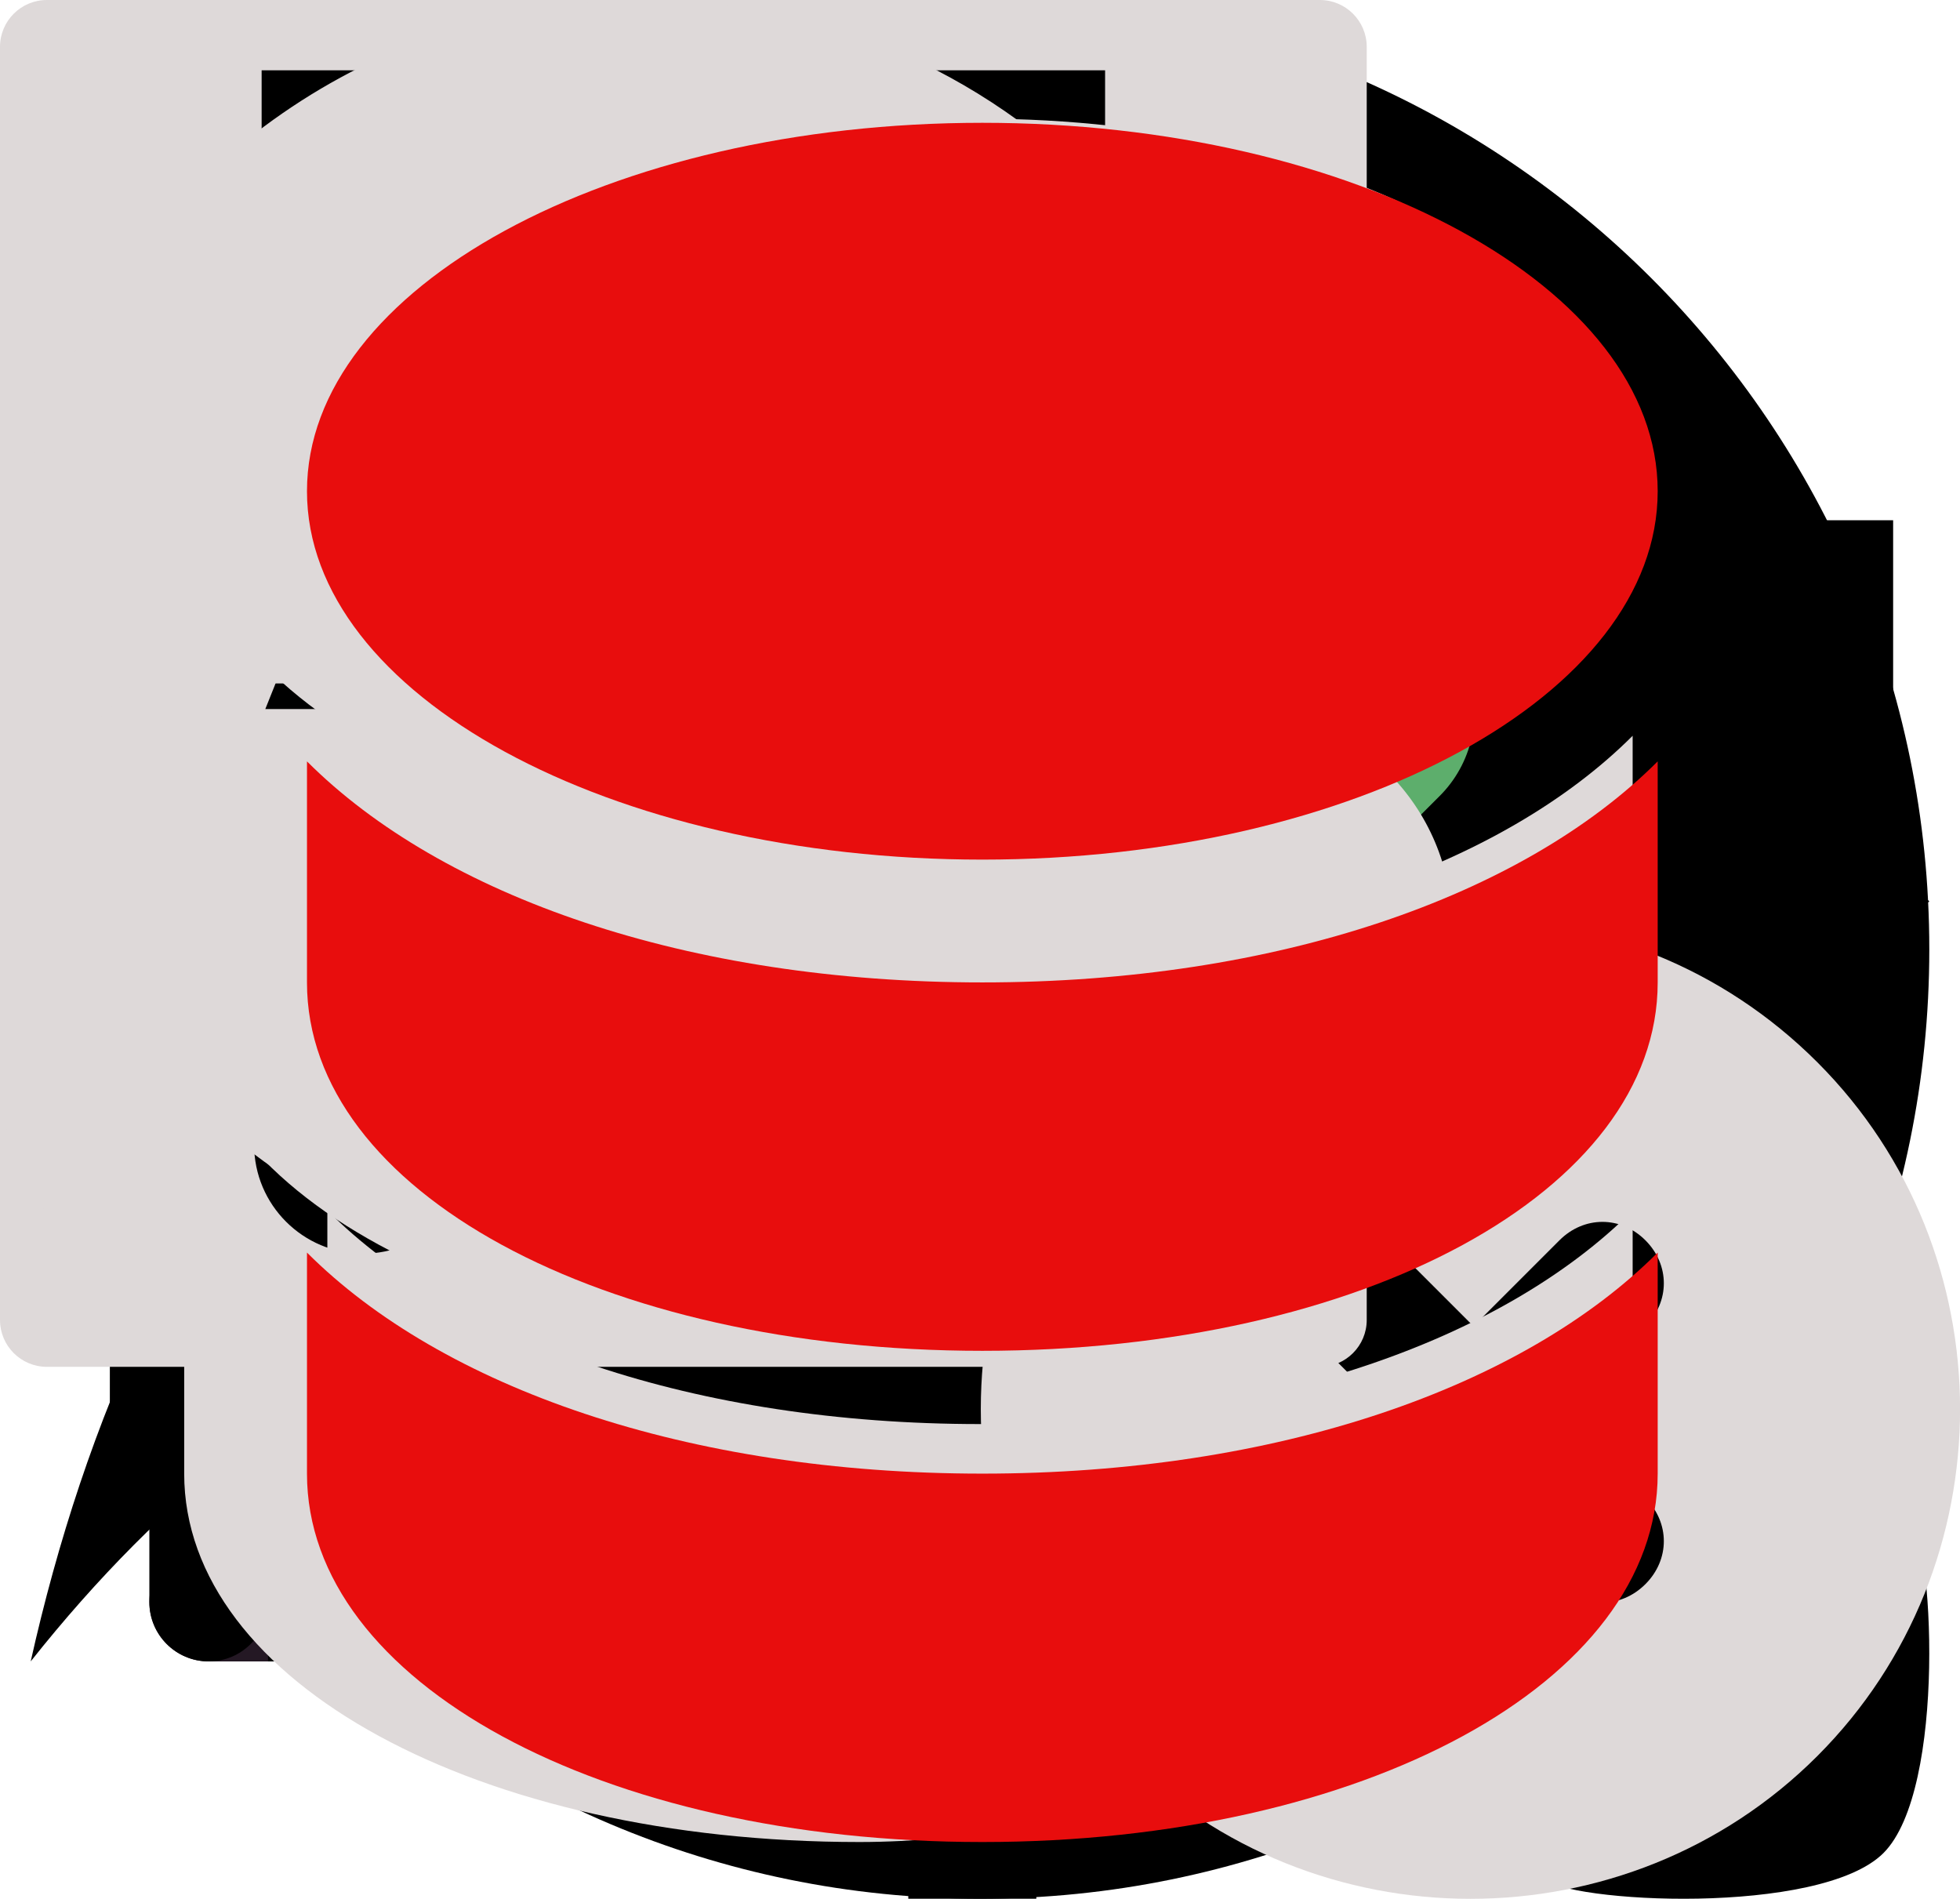
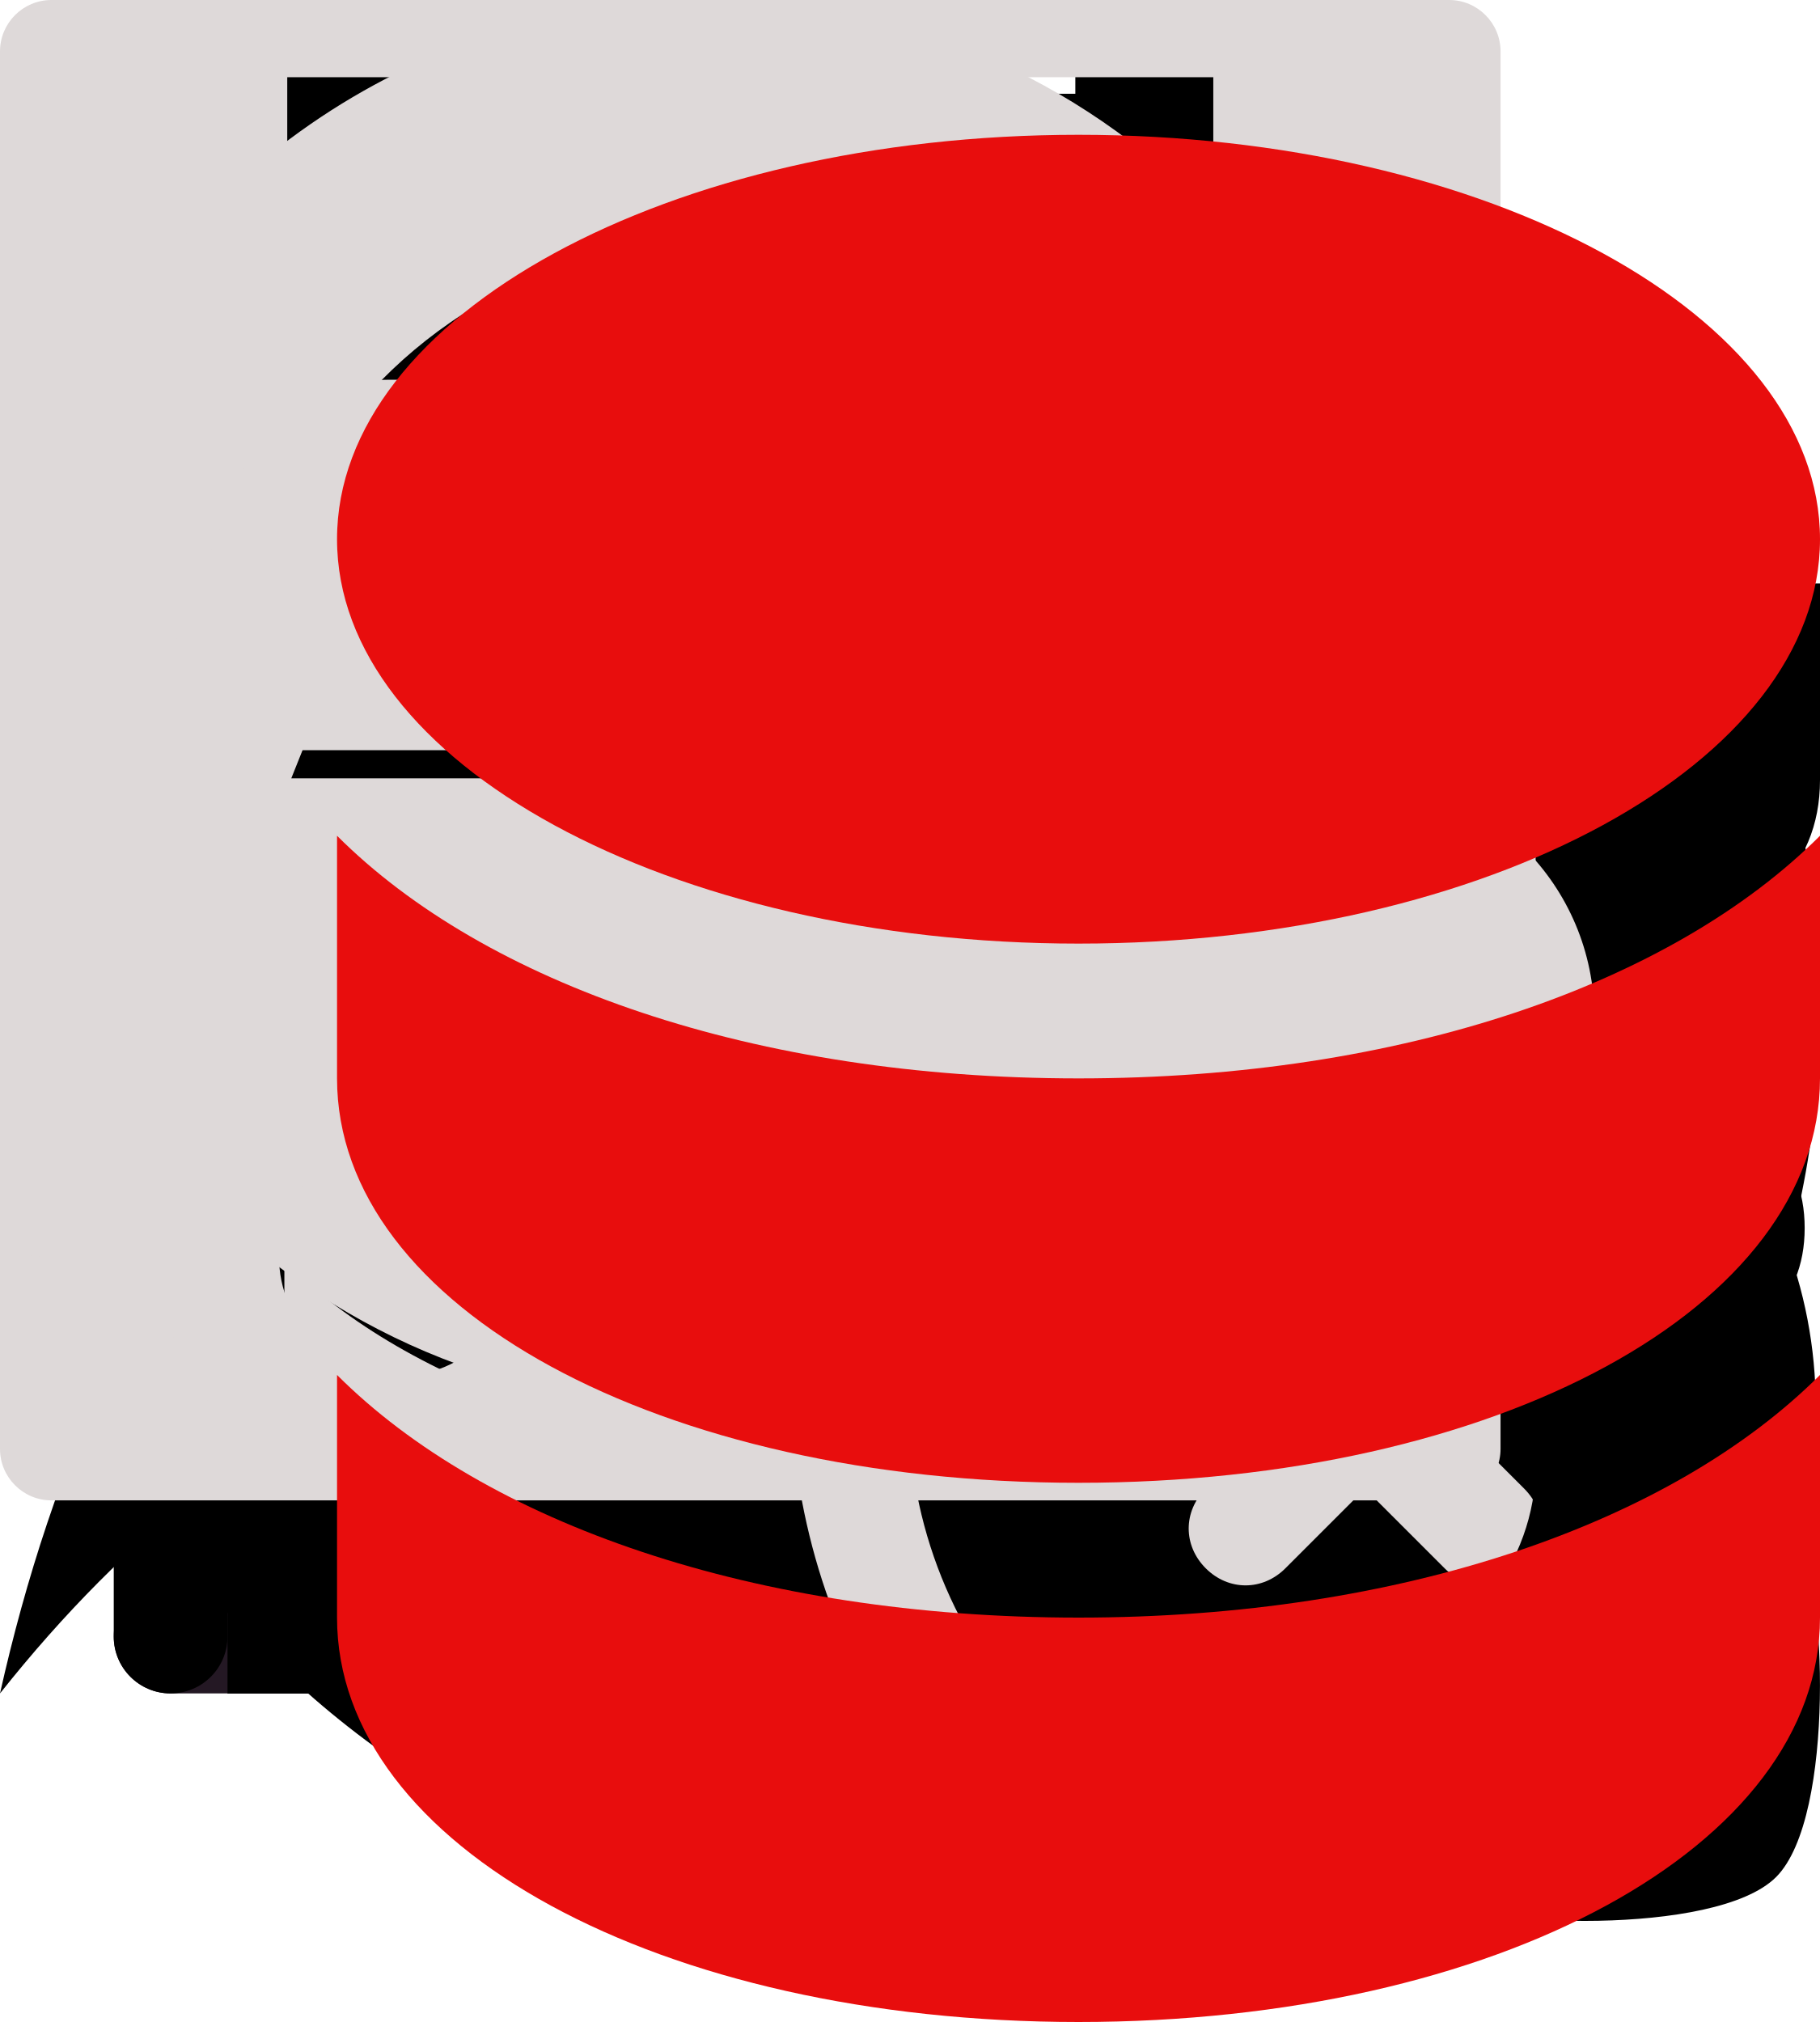
<svg xmlns="http://www.w3.org/2000/svg" version="1.1">
  <svg id="add" viewBox="0 0 16 16">
    <path d="M12.667 8.666H8.667V12.666H7.333V8.666H3.333V7.333H7.333V3.333H8.667V7.333H12.667V8.666Z" />
  </svg>
  <svg id="attach" viewBox="0 0 24 24" fill="none">
    <g clip-path="url(#clip0_827_452)">
      <path d="M19.436 10.586L11.36 18.718C9.809 20.28 7.295 20.28 5.743 18.718C4.191 17.155 4.191 14.624 5.743 13.061L14.52 4.222C15.489 3.246 17.062 3.246 18.031 4.222C19 5.198 19 6.782 18.031 7.758L10.658 15.182C10.272 15.571 9.644 15.575 9.254 15.182C8.864 14.79 8.868 14.157 9.254 13.768L15.925 7.051L14.871 5.99L8.2 12.707C7.231 13.683 7.231 15.267 8.2 16.243C9.17 17.219 10.742 17.219 11.711 16.243L19.085 8.818C20.637 7.256 20.637 4.724 19.085 3.161C17.533 1.599 15.019 1.599 13.467 3.161L4.689 12C2.555 14.15 2.558 17.632 4.689 19.778C6.821 21.924 10.279 21.928 12.414 19.778L20.489 11.647L19.436 10.586Z" fill="#A09BA1" />
    </g>
    <defs>
      <clipPath id="clip0_827_452">
        <rect />
      </clipPath>
    </defs>
  </svg>
  <svg id="alertInfo" viewBox="0 0 16 16">
    <path fill-rule="evenodd" clip-rule="evenodd" d="M8 1C4.136 1 1 4.136 1 8C1 11.864 4.136 15 8 15C11.864 15 14.999 11.864 14.999 8C14.999 4.136 11.864 1 8 1ZM9 4V6H7V4L9 4ZM9 12L9 7H7L7 12H9Z" fill-opacity="0.9" />
  </svg>
  <svg id="alert" viewBox="0 0 16 16">
    <path fill-rule="evenodd" clip-rule="evenodd" d="M8 1C4.136 1 1 4.136 1 8C1 11.864 4.136 15 8 15C11.864 15 14.999 11.864 14.999 8C14.999 4.136 11.864 1 8 1ZM7 12V10H9V12H7ZM7 4V9H9V4H7Z" fill-opacity="0.9" />
  </svg>
  <svg id="archive" width="16" height="16" viewBox="0 0 16 16">
    <path d="M13.697 3.483L12.773 2.363C12.587 2.143 12.31 2 12 2H4C3.69 2 3.413 2.143 3.23 2.363L2.307 3.483C2.113 3.717 2 4.01 2 4.333V12.667C2 13.403 2.597 14 3.333 14H12.667C13.403 14 14 13.403 14 12.667V4.333C14 4.01 13.887 3.717 13.697 3.483ZM8 11.667L4.333 8H6.667V6.667H9.333V8H11.667L8 11.667ZM3.417 3.333L3.96 2.667H11.96L12.583 3.333H3.417V3.333Z" />
  </svg>
  <svg id="arrowLeft" width="16" height="16" viewBox="0 0 16 16">
    <path fill-rule="evenodd" clip-rule="evenodd" d="M2.161 8.5L16 8.5V7.5L2.195 7.5L5.353 4.354L4.648 3.646L0.614 7.662L0.259 8.016L0.614 8.371L4.648 12.387L5.353 11.678L2.161 8.5Z" />
  </svg>
  <svg id="arrowBack" viewBox="0 0 16 16">
    <path d="M10.472 5.139L7.415 8.195L10.472 11.252L9.528 12.195L5.528 8.195L9.528 4.195L10.472 5.139Z" />
  </svg>
  <svg id="arrowRight" width="16" height="16" viewBox="0 0 16 16">
    <g clip-path="url(#clip0_150_38331)">
      <path d="M6 11.057L9.057 8L6 4.943L6.943 4L10.943 8L6.943 12L6 11.057Z" />
    </g>
    <defs>
      <clipPath id="clip0_150_38331">
        <rect width="16" height="16" />
      </clipPath>
    </defs>
  </svg>
  <svg id="arrowUp" width="16" height="16" viewBox="0 0 16 16">
    <g clip-path="url(#clip0_150_38325)">
      <path d="M4.943 11L8 7.943L11.057 11L12 10.057L8 6.057L4 10.057L4.943 11Z" />
    </g>
    <defs>
      <clipPath id="clip0_150_38325">
        <rect width="16" height="16" />
      </clipPath>
    </defs>
  </svg>
  <svg id="delete" width="17" height="16" viewBox="0 0 17 16">
    <path d="M4.112 5H12.112V12C12.112 13.105 11.216 14 10.112 14H6.112C5.007 14 4.112 13.105 4.112 12V5Z" />
    <path d="M3.112 3.5C3.112 3.224 3.336 3 3.612 3H4.778H5.612H8.112H10.612H11.445H12.612C12.888 3 13.112 3.224 13.112 3.5V3.5C13.112 3.776 12.888 4 12.612 4H3.612C3.336 4 3.112 3.776 3.112 3.5V3.5Z" />
    <rect x="6.112" y="2" width="4" height="2" rx="1" />
  </svg>
  <svg id="check" width="16" height="16" viewBox="0 0 16 16">
    <path d="M2.112 7.25L5.862 11L14.112 2" />
  </svg>
  <svg id="close" viewBox="0 0 17 16">
    <path fill-rule="evenodd" clip-rule="evenodd" d="M3.689 2.758L13.465 12.534L12.758 13.241L2.982 3.465L3.689 2.758Z" />
    <path fill-rule="evenodd" clip-rule="evenodd" d="M2.982 12.534L12.758 2.758L13.465 3.465L3.689 13.241L2.982 12.534Z" />
  </svg>
  <svg id="edit" viewBox="0 0 16 16">
    <path d="M2 11.5V14H4.5L11.877 6.624L9.377 4.124L2 11.5ZM13.803 4.697C14.063 4.437 14.063 4.014 13.803 3.754L12.247 2.197C11.987 1.937 11.563 1.937 11.303 2.197L10.083 3.417L12.583 5.917L13.803 4.697Z" />
  </svg>
  <svg id="arrowDown" width="16" height="16" viewBox="0 0 16 16">
    <g clip-path="url(#clip0_150_38322)">
      <path d="M4.943 5.474L8 8.53L11.057 5.474L12 6.417L8 10.417L4 6.417L4.943 5.474Z" />
    </g>
    <defs>
      <clipPath id="clip0_150_38322">
        <rect width="16" height="16" />
      </clipPath>
    </defs>
  </svg>
  <svg id="logout" viewBox="0 0 16 16">
    <path d="M8.666 2.333H7.333V9H8.666V2.333ZM11.043 3.956L10.08 4.92C11.23 5.623 12 6.886 12 8.333C12 10.543 10.21 12.333 8 12.333C5.79 12.333 4 10.543 4 8.333C4 6.886 4.77 5.623 5.92 4.92L4.957 3.956C3.573 4.92 2.667 6.52 2.667 8.333C2.667 11.28 5.053 13.666 8 13.666C10.947 13.666 13.333 11.28 13.333 8.333C13.333 6.52 12.427 4.92 11.043 3.956Z" />
  </svg>
  <svg id="logo" viewBox="0 0 202 210">
    <path d="M174.229 94.918C176.831 96.169 179.834 96.769 183.186 96.769C188.69 96.769 193.244 95.118 196.746 91.816C200.249 88.513 202 84.36 202 79.357V57.541H187.839V79.357C187.839 80.708 187.389 81.859 186.438 82.809C185.488 83.76 184.437 84.26 183.186 84.26C181.935 84.26 180.884 83.76 179.934 82.809C178.983 81.859 178.533 80.708 178.533 79.357V57.541H164.372V68.599L156.366 69.8L127.244 49.535L117.137 35.075C118.088 34.325 118.688 33.774 118.938 33.424C119.239 33.074 119.489 32.824 119.639 32.573L111.183 23.917L110.182 24.868C109.581 25.468 108.581 26.119 107.23 26.769C105.879 27.42 104.478 27.72 102.976 27.72C100.675 27.72 98.773 26.969 97.172 25.468C95.571 23.967 94.82 22.166 94.82 20.114C94.82 18.063 95.621 16.262 97.172 14.761C98.773 13.259 100.675 12.509 102.976 12.509C104.428 12.509 105.879 12.859 107.28 13.56C108.681 14.26 109.631 14.861 110.082 15.261C110.532 15.711 110.882 16.061 111.133 16.312L119.589 7.605L118.938 6.855C118.488 6.304 117.787 5.704 116.837 4.954C115.836 4.203 114.735 3.452 113.434 2.702C112.183 1.951 110.532 1.301 108.581 0.801C106.629 0.25 104.578 0 102.426 0C96.222 0 91.068 2.001 86.865 5.954C82.711 9.907 80.61 14.661 80.61 20.164C80.61 24.668 82.011 28.671 84.813 32.123L74.305 48.134L44.033 70.35L33.275 68.449C33.225 65.747 31.924 63.445 29.422 61.494C26.82 59.542 23.217 58.542 18.564 58.542H0V96.669H19.615C23.317 96.669 26.37 96.069 28.821 94.918L36.027 106.426L31.173 113.781H23.417V135.597C23.417 136.948 22.967 138.099 22.016 139.049C21.066 140 20.015 140.5 18.764 140.5C17.513 140.5 16.462 140 15.511 139.049C14.561 138.099 14.111 136.948 14.111 135.597V113.781H0V135.597C0 140.55 1.751 144.703 5.254 148.056C8.757 151.358 13.26 153.059 18.814 153.059C24.318 153.059 28.871 151.408 32.374 148.106C35.627 145.054 37.328 141.301 37.578 136.798L72.454 164.467L83.262 181.68V184.932H93.069V210H107.23V184.932H117.037V182.48L128.946 164.217L165.973 136.548V153.059H180.134V143.252H184.787C189.491 143.252 193.243 141.951 196.046 139.3C198.898 136.648 200.299 133.245 200.299 129.092C200.299 124.939 198.898 121.537 196.046 118.885C193.193 116.233 189.441 114.932 184.787 114.932H172.928L166.824 106.226L174.229 94.918ZM180.184 126.891H183.736C184.387 126.891 184.987 127.141 185.438 127.591C185.938 128.041 186.188 128.542 186.188 129.092C186.188 129.643 185.938 130.143 185.438 130.593C184.937 131.044 184.387 131.294 183.736 131.294H180.184V126.891ZM166.223 105.275L160.97 97.77L169.176 91.315C169.326 91.465 169.476 91.615 169.626 91.766C170.727 92.816 171.978 93.717 173.279 94.417L166.223 105.275ZM166.023 127.441L154.164 125.59L159.669 117.134L165.973 120.386V127.441H166.023ZM153.064 125.44L130.347 121.887L145.558 109.878L158.768 116.683L153.064 125.44ZM107.23 119.335L127.895 122.538L107.23 138.799V119.335ZM107.23 118.285V114.882H93.069V118.985L72.704 122.087L57.443 109.528L81.01 96.769H94.72V87.763L97.172 84.51L104.227 96.769H119.739L119.639 96.619L144.507 109.428L128.896 121.737L107.23 118.285ZM93.069 138.849L73.755 122.938L93.069 119.986V138.849ZM37.578 120.286L42.882 117.434L48.186 125.89L37.578 127.491V120.286V120.286ZM43.782 116.934L56.492 110.029L71.353 122.287L49.287 125.64L43.782 116.934ZM34.325 82.159C33.875 81.208 33.375 80.457 32.824 79.857L44.283 71.451L57.493 73.753L42.231 96.969L34.025 90.214C34.776 88.864 35.126 87.412 35.126 85.811C35.126 84.56 34.876 83.309 34.325 82.159ZM58.544 73.953L80.56 77.806V95.868L56.642 108.828L43.032 97.62L58.544 73.953ZM55.641 109.328L43.232 116.033L37.178 106.426L42.431 98.42L55.641 109.328ZM168.475 90.565L160.369 96.919L143.457 72.702L156.116 70.801L164.372 76.555V79.307C164.372 83.71 165.773 87.463 168.475 90.565ZM159.619 97.57L145.458 108.728L118.688 94.968L108.531 77.956L142.356 72.902L159.619 97.57ZM146.459 109.228L160.219 98.42L165.673 106.226L159.368 115.883L146.459 109.228ZM164.372 69.6V75.354L157.567 70.6L164.372 69.6ZM154.915 69.95L142.806 71.751L128.896 51.887L154.915 69.95ZM116.336 35.675L124.843 47.834L111.433 38.528C112.183 38.227 112.884 37.927 113.434 37.627C114.485 37.026 115.436 36.376 116.336 35.675ZM102.476 40.229C104.628 40.229 106.679 39.979 108.631 39.428C109.181 39.278 109.731 39.128 110.232 38.928L126.494 50.236L141.655 71.951L107.93 77.005L106.379 74.403L118.638 58.592H103.377L94.67 70.05V58.592H80.51V76.755L59.144 73.002L75.056 48.735L90.767 37.177C94.17 39.228 98.073 40.229 102.476 40.229ZM85.513 32.824C85.964 33.324 86.414 33.824 86.915 34.275C87.815 35.125 88.816 35.926 89.817 36.626L76.607 46.333L85.513 32.824ZM72.754 50.486L58.043 72.852L45.384 70.65L72.754 50.486ZM14.161 68.999H16.362C17.013 68.999 17.563 69.199 17.963 69.55C18.364 69.9 18.564 70.35 18.564 70.901C18.564 71.451 18.364 71.901 17.963 72.252C17.563 72.602 17.013 72.802 16.362 72.802H14.161V68.999V68.999ZM19.715 85.711C19.214 86.162 18.664 86.412 18.013 86.412H14.211V82.059H18.013C18.664 82.059 19.264 82.309 19.715 82.759C20.215 83.209 20.465 83.71 20.465 84.26C20.415 84.761 20.165 85.261 19.715 85.711ZM27.921 76.305C28.321 76.104 28.821 75.854 29.372 75.404C29.972 75.004 30.523 74.503 31.123 73.903C31.724 73.352 32.224 72.602 32.624 71.651C32.924 70.951 33.125 70.25 33.225 69.5L42.882 71.201L32.024 79.207C31.423 78.706 30.723 78.256 29.972 77.856C29.072 77.355 28.421 77.055 28.071 76.905C27.721 76.755 27.42 76.655 27.22 76.605L27.921 76.305ZM29.722 94.517C30.222 94.217 30.673 93.917 31.123 93.617C32.124 92.866 32.924 92.016 33.525 91.115L41.681 97.82L36.627 105.475L29.722 94.517ZM36.577 107.377L42.331 116.533L37.578 119.135V113.831H32.374L36.577 107.377ZM37.578 135.497V128.492L48.786 126.791L70.853 161.916L37.578 135.497ZM74.806 166.319L83.262 173.024V179.778L74.806 166.319ZM83.412 171.873L73.204 163.767L49.887 126.59L72.454 123.138L92.969 140.05L93.069 139.9V153.009H107.23V140.05L129.246 122.688L152.463 126.29L128.195 163.517L117.037 171.873H83.412ZM117.037 180.629V173.124L126.594 165.969L117.037 180.629ZM130.597 161.766L153.564 126.54L166.023 128.492V135.297L130.597 161.766ZM171.728 114.882H166.023V119.235L160.269 116.283L166.273 107.076L171.728 114.882Z" />
  </svg>
  <svg id="menu" viewBox="0 0 16 16">
    <circle cx="8.5" cy="2.5" r="1.5" />
    <circle cx="8.5" cy="7.5" r="1.5" />
    <circle cx="8.5" cy="12.5" r="1.5" />
  </svg>
  <svg id="message" width="16" height="16" viewBox="0 0 16 16">
    <path fill-rule="evenodd" clip-rule="evenodd" d="M13 1H3C1.895 1 1 1.895 1 3V14.982C1 15.397 1.477 15.631 1.806 15.377L4.193 13.533C4.543 13.262 4.973 13.115 5.416 13.115H13C14.105 13.115 15 12.22 15 11.115V3C15 1.895 14.105 1 13 1ZM5 6.5C5 6.224 5.224 6 5.5 6H10.5C10.776 6 11 6.224 11 6.5C11 6.776 10.776 7 10.5 7H5.5C5.224 7 5 6.776 5 6.5ZM5.5 8C5.224 8 5 8.224 5 8.5C5 8.776 5.224 9 5.5 9H8.5C8.776 9 9 8.776 9 8.5C9 8.224 8.776 8 8.5 8H5.5Z" />
  </svg>
  <svg id="qrcode" width="16" height="16" viewBox="0 0 16 16">
    <path d="M8.533 3.2H10.666V5.334H8.533V3.2Z" />
    <path d="M10.666 5.333H12.8V7.466H10.666V5.333Z" />
    <path fill-rule="evenodd" clip-rule="evenodd" d="M11.733 9.6H9.6V11.733H11.733V9.6ZM8.533 8.533V12.8H12.8V8.533H8.533Z" />
    <path fill-rule="evenodd" clip-rule="evenodd" d="M6.4 4.267H4.266V6.4H6.4V4.267ZM3.2 3.2V7.467H7.466V3.2H3.2Z" />
    <path fill-rule="evenodd" clip-rule="evenodd" d="M0.533 0.533H4.533V1.6H1.6V4.533H0.533V0.533ZM14.4 1.6H11.466V0.533H15.466V4.533H14.4V1.6ZM1.6 14.4V11.466H0.533V15.466H4.533V14.4H1.6ZM14.4 14.4V11.466H15.466V15.466H11.466V14.4H14.4Z" />
    <path fill-rule="evenodd" clip-rule="evenodd" d="M6.4 9.6H4.266V11.733H6.4V9.6ZM3.2 8.533V12.8H7.466V8.533H3.2Z" />
  </svg>
  <svg id="secret" width="16" height="16" viewBox="0 0 16 16">
    <path d="M12 5.334H11.333V4C11.333 2.16 9.84 0.667 8 0.667C6.16 0.667 4.667 2.16 4.667 4V5.334H4C3.263 5.334 2.667 5.93 2.667 6.667V13.334C2.667 14.07 3.263 14.667 4 14.667H12C12.736 14.667 13.333 14.07 13.333 13.334V6.667C13.333 5.93 12.736 5.334 12 5.334ZM8 11.334C7.263 11.334 6.667 10.737 6.667 10C6.667 9.264 7.263 8.667 8 8.667C8.736 8.667 9.333 9.264 9.333 10C9.333 10.737 8.736 11.334 8 11.334ZM10.066 5.334H5.933V4C5.933 2.86 6.86 1.934 8 1.934C9.14 1.934 10.066 2.86 10.066 4V5.334Z" />
  </svg>
  <svg version="1.1" id="private" x="0px" y="0px" viewBox="0 0 32 32" style="enable-background:new 0 0 32 32;" xml:space="preserve">
    <path style="fill:none;stroke-width:2;stroke-linecap:round;stroke-miterlimit:10;" d="M8.383,17.101  c0,0.877,0.669,2.185,1.524,2.271C10.625,22.983,12.996,25.957,16,26c2.982,0.042,5.417-3.017,6.094-6.629  c0.853-0.087,1.52-1.395,1.52-2.271" />
    <path style="fill:none;stroke-width:2;stroke-linecap:round;stroke-miterlimit:10;" d="M8.84,18.966  c0,0-1.958,0.699-3.84,3.264L9,25l-1,2h16l-1-2l4-2.769c-1.882-2.565-3.84-3.264-3.84-3.264" />
    <path d="M11.77,18.368c-0.031,1.019,0.666,2.029,1.915,2.105c0.881,0.054,1.891-0.39,1.891-1.635c0-0.864-0.678-0.995-1.891-1.088  S11.794,17.578,11.77,18.368z" />
    <path d="M20.23,18.368c0.031,1.019-0.666,2.029-1.915,2.105c-0.881,0.054-1.891-0.39-1.891-1.635c0-0.864,0.678-0.995,1.891-1.088  S20.206,17.578,20.23,18.368z" />
    <path style="fill:none;stroke-width:2;stroke-linecap:round;stroke-miterlimit:10;" d="M9.154,11.763  C6.625,12.405,5,13.391,5,14.5C5,16.433,9.925,18,16,18s11-1.567,11-3.5c0-1.111-1.631-2.098-4.166-2.74" />
    <path style="fill:none;stroke-width:2;stroke-linecap:round;stroke-miterlimit:10;" d="M18.939,5  C18.269,5,17.23,5.5,16,5.5S13.75,5,13.061,5C10.877,5,9.817,9.295,9,12.337C9,13.938,13.125,14,16,14s7,0,7-1.662  C22.063,9.122,21.123,5,18.939,5z" />
  </svg>
  <svg version="1.1" id="open" x="0px" y="0px" width="16px" height="16px" viewBox="0 0 46.324 46.324" style="enable-background:new 0 0 46.324 46.324;" xml:space="preserve">
    <g>
      <g>
        <path d="M39.927,11.621L7.685,0.112c-0.588-0.211-1.239-0.12-1.748,0.239C5.428,0.709,5.125,1.294,5.125,1.916v39.832    c0,0.622,0.303,1.207,0.812,1.564c0.327,0.23,0.714,0.352,1.104,0.352c0.217,0,0.435-0.036,0.645-0.111l8.281-2.955    c1.971,3.483,5.691,5.727,9.778,5.727c6.204,0,11.252-5.049,11.252-11.253c0-0.642-0.058-1.283-0.17-1.92l3.103-1.106    c0.762-0.273,1.271-0.995,1.271-1.805V13.425C41.198,12.616,40.69,11.894,39.927,11.621z M8.955,4.634l5.109,1.825v30.749    L8.955,39.03V4.634z M33.138,34.466c0.019,0.201,0.026,0.403,0.026,0.604c0,4.093-3.329,7.422-7.421,7.422    c-2.467,0-4.735-1.237-6.1-3.209l9.417-3.361L33.138,34.466z M37.367,28.888l-11.619,4.147l-7.853,2.804V7.825l19.472,6.951    V28.888z" />
      </g>
    </g>
    <g />
    <g />
    <g />
    <g />
    <g />
    <g />
    <g />
    <g />
    <g />
    <g />
    <g />
    <g />
    <g />
    <g />
    <g />
  </svg>
  <svg version="1.1" id="admin" x="0px" y="0px" viewBox="0 0 25.655 25.655" style="enable-background:new 0 0 25.655 25.655;" xml:space="preserve">
    <g>
      <g>
        <path style="none" d="M7.812,0C3.498,0,0,3.497,0,7.812c0,4.314,3.498,7.813,7.813,7.813s7.812-3.499,7.812-7.813    C15.625,3.497,12.126,0,7.812,0z M5.312,7.914c-1.437,0-2.602-1.165-2.602-2.603c0-1.436,1.165-2.601,2.602-2.601    s2.602,1.165,2.602,2.601C7.914,6.749,6.749,7.914,5.312,7.914z" />
        <path style="none;" d="M25.371,20.412l-8.978-8.977c-0.272,0.646-0.624,1.249-1.03,1.812l7.821,7.821    c0.341,0.342,0.341,0.898-0.001,1.24c-0.341,0.341-0.898,0.341-1.239,0l-7.737-7.738c-0.961,0.909-2.115,1.615-3.395,2.052v1.39    c0,0.44,0.359,0.8,0.8,0.8h2.2v2.2c0,0.44,0.359,0.8,0.8,0.8h2.2v2.2c0,0.44,0.359,0.8,0.8,0.8h2.241l0.559,0.559    c0.342,0.342,3.767,0.522,4.624-0.334C25.893,24.179,25.712,20.753,25.371,20.412z" />
      </g>
    </g>
    <g />
    <g />
    <g />
    <g />
    <g />
    <g />
    <g />
    <g />
    <g />
    <g />
    <g />
    <g />
    <g />
    <g />
    <g />
  </svg>
  <svg id="search" width="16" height="16" viewBox="0 0 16 16">
    <path d="M11.435 10.063H10.708L10.456 9.811C11.353 8.773 11.893 7.424 11.893 5.946C11.893 2.662 9.23 0 5.946 0C2.662 0 0 2.662 0 5.946C0 9.23 2.662 11.893 5.946 11.893C7.424 11.893 8.773 11.353 9.811 10.461L10.063 10.712V11.435L14.637 16L16 14.637L11.435 10.063ZM5.946 10.063C3.673 10.063 1.83 8.22 1.83 5.946C1.83 3.673 3.673 1.83 5.946 1.83C8.22 1.83 10.063 3.673 10.063 5.946C10.063 8.22 8.22 10.063 5.946 10.063Z" />
  </svg>
  <svg id="send" viewBox="0 0 17 16">
    <path d="M1.452 14L15.445 8L1.452 2L1.445 6.667L11.445 8L1.445 9.333L1.452 14Z" />
  </svg>
  <svg id="settings" width="16" height="16" viewBox="0 0 16 16">
    <path d="M12.953 8.65C12.98 8.436 13 8.22 13 8C13 7.78 12.98 7.563 12.953 7.35L14.363 6.246C14.49 6.146 14.527 5.966 14.443 5.82L13.11 3.51C13.027 3.366 12.853 3.306 12.703 3.366L11.043 4.036C10.7 3.773 10.323 3.55 9.917 3.38L9.667 1.613C9.637 1.456 9.5 1.333 9.333 1.333H6.667C6.5 1.333 6.363 1.456 6.337 1.613L6.087 3.38C5.68 3.55 5.303 3.77 4.96 4.036L3.3 3.366C3.15 3.31 2.977 3.366 2.893 3.51L1.56 5.82C1.477 5.963 1.513 6.143 1.64 6.246L3.047 7.35C3.02 7.563 3 7.78 3 8C3 8.22 3.02 8.436 3.047 8.65L1.64 9.753C1.513 9.853 1.477 10.033 1.56 10.18L2.893 12.49C2.977 12.633 3.15 12.693 3.3 12.633L4.96 11.963C5.303 12.226 5.68 12.45 6.087 12.62L6.337 14.386C6.363 14.543 6.5 14.666 6.667 14.666H9.333C9.5 14.666 9.637 14.543 9.663 14.386L9.913 12.62C10.32 12.45 10.697 12.23 11.04 11.963L12.7 12.633C12.85 12.69 13.023 12.633 13.107 12.49L14.44 10.18C14.523 10.036 14.487 9.856 14.36 9.753L12.953 8.65V8.65ZM8 10.333C6.71 10.333 5.667 9.29 5.667 8C5.667 6.71 6.71 5.666 8 5.666C9.29 5.666 10.333 6.71 10.333 8C10.333 9.29 9.29 10.333 8 10.333Z" />
  </svg>
  <svg id="share" viewBox="0 0 16 16">
    <path d="M9.6 9.92V13.205L16 7.595L9.6 2V5.195C3.376 6.005 0.896 9.995 0 14C2.224 11.195 5.152 9.92 9.6 9.92Z" />
  </svg>
  <svg id="sidebarChats" viewBox="0 0 16 16">
    <path d="M8 8C9.473 8 10.666 6.804 10.666 5.334C10.666 3.86 9.473 2.667 8 2.667C6.527 2.667 5.333 3.86 5.333 5.334C5.333 6.804 6.527 8 8 8ZM8 9.334C6.223 9.334 2.667 10.224 2.667 12V13.334H13.333V12C13.333 10.224 9.777 9.334 8 9.334Z" />
  </svg>
  <svg id="sidebarRooms" viewBox="0 0 16 16">
    <path d="M10.666 7.333C11.77 7.333 12.66 6.436 12.66 5.333C12.66 4.23 11.77 3.333 10.666 3.333C9.563 3.333 8.666 4.23 8.666 5.333C8.666 6.436 9.563 7.333 10.666 7.333ZM5.333 7.333C6.436 7.333 7.327 6.436 7.327 5.333C7.327 4.23 6.436 3.333 5.333 3.333C4.23 3.333 3.333 4.23 3.333 5.333C3.333 6.436 4.23 7.333 5.333 7.333ZM5.333 8.666C3.776 8.666 0.667 9.446 0.667 11V12.666H10V11C10 9.446 6.89 8.666 5.333 8.666ZM10.666 8.666C10.473 8.666 10.257 8.68 10.023 8.703C10.796 9.26 11.333 10.01 11.333 11V12.666H15.333V11C15.333 9.446 12.223 8.666 10.666 8.666Z" />
  </svg>
  <svg id="tag" width="16" height="16" viewBox="0 0 16 16">
    <path fill-rule="evenodd" clip-rule="evenodd" d="M9.162 14.559C8.797 14.924 8.291 15.071 7.817 14.989L2.448 14.489C1.965 14.444 1.584 14.059 1.544 13.575L1.112 8.284C1.03 7.81 1.177 7.304 1.542 6.939L7.534 0.958C8.133 0.359 9.107 0.353 9.706 0.952L15.149 6.395C15.748 6.994 15.742 7.968 15.143 8.567L9.162 14.559ZM5.5 12C6.329 12 7 11.329 7 10.5C7 9.672 6.329 9 5.5 9C4.672 9 4 9.672 4 10.5C4 11.329 4.672 12 5.5 12Z" />
  </svg>
  <svg id="time" width="16" height="16" viewBox="0 0 16 16">
    <path d="M7.997 1C4.129 1 1 4.133 1 8C1 11.867 4.129 15 7.997 15C11.864 15 15 11.867 15 8C15 4.133 11.864 1 7.997 1ZM8 13.6C4.906 13.6 2.4 11.094 2.4 8C2.4 4.906 4.906 2.4 8 2.4C11.094 2.4 13.6 4.906 13.6 8C13.6 11.094 11.094 13.6 8 13.6Z" />
    <path d="M8.219 4.5H7.125V8.516L10.95 10.625L11.5 9.802L8.219 8.014V4.5Z" />
  </svg>
  <svg id="unarchive" width="16" height="16" viewBox="0 0 16 16">
    <path d="M13.697 3.483L12.773 2.363C12.587 2.143 12.31 2 12 2H4C3.69 2 3.413 2.143 3.23 2.363L2.307 3.483C2.113 3.717 2 4.01 2 4.333V12.667C2 13.403 2.597 14 3.333 14H12.667C13.403 14 14 13.403 14 12.667V4.333C14 4.01 13.887 3.717 13.697 3.483ZM8 6.333L11.667 10H9.333V11.333H6.667V10H4.333L8 6.333ZM3.417 3.333L3.96 2.667H11.96L12.583 3.333H3.417V3.333Z" />
  </svg>
  <svg id="upload" width="17" height="16" viewBox="0 0 17 16">
    <path fill-rule="evenodd" clip-rule="evenodd" d="M3.935 15.391C2.124 15.391 0.655 13.922 0.655 12.111L0.655 8.433C0.655 6.622 2.123 5.153 3.935 5.153H4.639V6.153H3.935C2.676 6.153 1.655 7.174 1.655 8.433L1.655 12.111C1.655 13.37 2.676 14.391 3.935 14.391H12.332C13.591 14.391 14.612 13.37 14.612 12.111V8.426C14.612 7.171 13.595 6.153 12.34 6.153H11.629V5.153H12.34C14.147 5.153 15.612 6.619 15.612 8.426V12.111C15.612 13.922 14.143 15.391 12.332 15.391H3.935Z" />
    <path fill-rule="evenodd" clip-rule="evenodd" d="M7.612 10L7.612 2H8.612V10H7.612Z" />
    <path fill-rule="evenodd" clip-rule="evenodd" d="M8.133 2.237L6.288 4.09L5.58 3.384L8.133 0.819L10.687 3.384L9.979 4.09L8.133 2.237Z" />
  </svg>
  <svg id="upload1" width="17" height="13" viewBox="0 0 17 13">
    <path d="M0.112 12.5C0.112 12.224 0.336 12 0.612 12H12.612C12.888 12 13.112 12.224 13.112 12.5C13.112 12.776 12.888 13 12.612 13H0.612C0.336 13 0.112 12.776 0.112 12.5Z" />
    <path d="M0.612 13C0.336 13 0.112 12.776 0.112 12.5L0.112 9.5C0.112 9.224 0.336 9 0.612 9C0.888 9 1.112 9.224 1.112 9.5L1.112 12.5C1.112 12.776 0.888 13 0.612 13Z" />
    <path d="M12.612 13C12.336 13 12.112 12.776 12.112 12.5L12.112 9.5C12.112 9.224 12.336 9 12.612 9C12.888 9 13.112 9.224 13.112 9.5L13.112 12.5C13.112 12.776 12.888 13 12.612 13Z" />
    <path d="M6.612 11C6.888 11 7.112 10.776 7.112 10.5L7.112 0.5C7.112 0.224 6.888 -9.78514e-09 6.612 -2.18557e-08C6.336 -3.39263e-08 6.112 0.224 6.112 0.5L6.112 10.5C6.112 10.776 6.336 11 6.612 11Z" />
    <path d="M10.711 4.598C10.932 4.377 10.932 4.018 10.711 3.796L7.315 0.401C7.094 0.179 6.735 0.179 6.513 0.401C6.291 0.622 6.291 0.981 6.513 1.203L9.908 4.598C10.13 4.82 10.489 4.82 10.711 4.598Z" />
    <path d="M6.711 0.401C6.932 0.622 6.932 0.981 6.711 1.203L3.315 4.598C3.094 4.82 2.734 4.82 2.513 4.598C2.291 4.377 2.291 4.018 2.513 3.796L5.908 0.401C6.13 0.179 6.489 0.179 6.711 0.401Z" />
  </svg>
  <svg id="visibility" viewBox="0 0 16 16">
    <path d="M8 2.667C4.667 2.667 1.82 4.74 0.667 7.667C1.82 10.594 4.667 12.667 8 12.667C11.333 12.667 14.18 10.594 15.333 7.667C14.18 4.74 11.333 2.667 8 2.667ZM8 11C6.16 11 4.667 9.507 4.667 7.667C4.667 5.827 6.16 4.334 8 4.334C9.84 4.334 11.333 5.827 11.333 7.667C11.333 9.507 9.84 11 8 11ZM8 5.667C6.893 5.667 6 6.56 6 7.667C6 8.774 6.893 9.667 8 9.667C9.107 9.667 10 8.774 10 7.667C10 6.56 9.107 5.667 8 5.667Z" fill-opacity="0.54" />
  </svg>
  <svg id="visibilityOff" viewBox="0 0 16 16">
    <path d="M8 4.334C9.84 4.334 11.333 5.827 11.333 7.667C11.333 8.007 11.267 8.334 11.173 8.64L13.213 10.68C14.14 9.86 14.873 8.834 15.333 7.66C14.18 4.74 11.333 2.667 8 2.667C7.153 2.667 6.34 2.8 5.573 3.047L7.02 4.494C7.333 4.4 7.66 4.334 8 4.334ZM1.806 2.107C1.546 2.367 1.546 2.787 1.806 3.047L3.12 4.36C2.04 5.22 1.18 6.354 0.667 7.667C1.82 10.594 4.667 12.667 8 12.667C9.013 12.667 9.98 12.467 10.873 12.12L12.687 13.934C12.947 14.194 13.367 14.194 13.627 13.934C13.886 13.674 13.886 13.254 13.627 12.994L2.753 2.107C2.493 1.847 2.067 1.847 1.806 2.107ZM8 11C6.16 11 4.667 9.507 4.667 7.667C4.667 7.154 4.787 6.667 4.993 6.24L6.04 7.287C6.02 7.407 6 7.534 6 7.667C6 8.774 6.893 9.667 8 9.667C8.133 9.667 8.253 9.647 8.38 9.62L9.427 10.667C8.993 10.88 8.513 11 8 11ZM9.98 7.447C9.88 6.514 9.146 5.787 8.22 5.687L9.98 7.447Z" fill-opacity="0.54" />
  </svg>
  <svg id="download" viewBox="0 0 16 16">
    <rect x="1" y="13" width="13" height="1" rx="0.5" fill="#241824" />
    <rect x="1" y="14" width="4" height="1" rx="0.5" transform="rotate(-90 1 14)" />
    <rect x="13" y="14" width="4" height="1" rx="0.5" transform="rotate(-90 13 14)" />
    <rect x="8" width="11" height="1" rx="0.5" transform="rotate(90 8 0)" />
    <rect x="12" y="6.803" width="5.936" height="1.135" rx="0.567" transform="rotate(135 12 6.80273)" />
    <rect width="5.936" height="1.135" rx="0.567" transform="matrix(-0.707107 -0.707107 -0.707107 0.707107 8 10.1992)" />
  </svg>
  <svg id="document" viewBox="0 0 20 20">
    <path fill-rule="evenodd" d="M4 4a2 2 0 012-2h4.586A2 2 0 0112 2.586L15.414 6A2 2 0 0116 7.414V16a2 2 0 01-2 2H6a2 2 0 01-2-2V4z" clip-rule="evenodd" />
  </svg>
  <svg id="image" viewBox="0 0 20 20" fill="currentColor">
    <path fill-rule="evenodd" d="M4 3a2 2 0 00-2 2v10a2 2 0 002 2h12a2 2 0 002-2V5a2 2 0 00-2-2H4zm12 12H4l4-8 3 6 2-4 3 6z" clip-rule="evenodd" />
  </svg>
  <svg id="checked" viewBox="0 0 16 16">
    <path d="M0 8C0 3.582 3.582 0 8 0C12.418 0 16 3.582 16 8C16 12.418 12.418 16 8 16C3.582 16 0 12.418 0 8Z" />
    <path d="M4.667 7.5L7.167 10L11.167 6" stroke="#5DAE6C" stroke-width="2" stroke-linecap="round" stroke-linejoin="round" />
  </svg>
  <svg id="select" viewBox="0 0 24 24">
    <path stroke-linecap="round" stroke-linejoin="round" d="M8 9l4-4 4 4m0 6l-4 4-4-4" />
  </svg>
  <svg id="requestList" viewBox="0 0 24 24" stroke-width="2">
    <path d="M18 9v3m0 0v3m0-3h3m-3 0h-3m-2-5a4 4 0 11-8 0 4 4 0 018 0zM3 20a6 6 0 0112 0v1H3v-1z" />
  </svg>
  <svg id="dataBase" version="1.1" x="0px" y="0px" viewBox="0 0 32 32" style="enable-background:new 0 0 32 32;" xml:space="preserve">
    <style type="text/css">
      .st0{fill:none;stroke:#ded9d9;stroke-width:2;stroke-linecap:round;stroke-linejoin:round;stroke-miterlimit:10;}
    </style>
    <g>
      <path d="M5,12.4V16c0,3.4,4.8,6,11,6s11-2.6,11-6v-3.6c-2.2,2.2-6.2,3.6-11,3.6S7.2,14.6,5,12.4z" fill="#ded9d9" />
      <path d="M5,20.4V24c0,3.4,4.8,6,11,6s11-2.6,11-6v-3.6c-2.2,2.2-6.2,3.6-11,3.6S7.2,22.6,5,20.4z" fill="#ded9d9" />
      <ellipse cx="16" cy="8" rx="11" ry="6" fill="#ded9d9" />
    </g>
  </svg>
-   <svg id="crossedDataBase" width="23px" height="23px" version="1.1" x="0px" y="0px" viewBox="0 0 32 32" style="enable-background:new 0 0 32 32;" xml:space="preserve">
+   <svg id="crossedDataBase" version="1.1" x="0px" y="0px" viewBox="0 0 32 32" style="enable-background:new 0 0 32 32;" xml:space="preserve">
    <style type="text/css">
      .st0{fill:none;stroke:#ded9d9;stroke-width:2;stroke-linecap:round;stroke-linejoin:round;stroke-miterlimit:10;}
    </style>
    <g>
-       <ellipse cx="14" cy="8" rx="11" ry="6" fill="#ded9d9" />
-       <path d="M14,24c-4.8,0-8.8-1.4-11-3.6V24c0,3.4,4.8,6,11,6c0.9,0,1.8-0.1,2.7-0.2C15.2,28.3,14.3,26.2,14,24C14,24,14,24,14,24z" fill="#ded9d9" />
-       <path d="M3,12.4V16c0,3.4,4.8,6,11,6c0,0,0,0,0.1,0c0.2-2.4,1.4-4.6,3-6.2c-1,0.1-2,0.2-3.1,0.2C9.2,16,5.2,14.6,3,12.4z" fill="#ded9d9" />
-     </g>
-     <path d="M18.3,17.3c-3.1,3.1-3.1,8.2,0,11.3s8.2,3.1,11.3,0s3.1-8.2,0-11.3S21.5,14.2,18.3,17.3z M26.8,21.6L25.4,23l1.4,1.4  c0.4,0.4,0.4,1,0,1.4c-0.4,0.4-1,0.4-1.4,0L24,24.4l-1.4,1.4c-0.4,0.4-1,0.4-1.4,0c-0.4-0.4-0.4-1,0-1.4l1.4-1.4l-1.4-1.4  c-0.4-0.4-0.4-1,0-1.4c0.4-0.4,1-0.4,1.4,0l1.4,1.4l1.4-1.4c0.4-0.4,1-0.4,1.4,0C27.2,20.6,27.2,21.2,26.8,21.6z" fill="#ded9d9" />
+       <ellipse cx="14" cy="8" rx="11" ry="6" />
+       <path d="M14,24c-4.8,0-8.8-1.4-11-3.6V24c0,3.4,4.8,6,11,6c0.9,0,1.8-0.1,2.7-0.2C15.2,28.3,14.3,26.2,14,24C14,24,14,24,14,24z" />
+       <path d="M3,12.4V16c0,3.4,4.8,6,11,6c0,0,0,0,0.1,0c0.2-2.4,1.4-4.6,3-6.2c-1,0.1-2,0.2-3.1,0.2C9.2,16,5.2,14.6,3,12.4z" />
+     </g>
+     <path d="M18.3,17.3c-3.1,3.1-3.1,8.2,0,11.3s8.2,3.1,11.3,0s3.1-8.2,0-11.3S21.5,14.2,18.3,17.3z M26.8,21.6L25.4,23l1.4,1.4  c0.4,0.4,0.4,1,0,1.4c-0.4,0.4-1,0.4-1.4,0L24,24.4l-1.4,1.4c-0.4,0.4-1,0.4-1.4,0c-0.4-0.4-0.4-1,0-1.4l1.4-1.4l-1.4-1.4  c-0.4-0.4-0.4-1,0-1.4c0.4-0.4,1-0.4,1.4,0l1.4,1.4l1.4-1.4c0.4-0.4,1-0.4,1.4,0C27.2,20.6,27.2,21.2,26.8,21.6z" />
  </svg>
  <svg id="backUp" version="1.1" x="0px" y="0px" width="16px" height="16px" viewBox="0 0 353.073 353.073" style="enable-background:new 0 0 353.073 353.073;" xml:space="preserve">
    <g>
      <path d="M340.969,0H12.105C5.423,0,0,5.423,0,12.105v328.863c0,6.68,5.423,12.105,12.105,12.105h328.864   c6.679,0,12.104-5.426,12.104-12.105V12.105C353.073,5.423,347.647,0,340.969,0z M67.589,18.164h217.895v101.884H67.589V18.164z    M296.082,327.35H57.003V176.537h239.079V327.35z M223.953,33.295h30.269v72.638h-30.269V33.295z M274.135,213.863H78.938v-12.105   h195.197V213.863z M274.135,256.231H78.938v-12.105h195.197V256.231z M274.135,297.087H78.938v-12.105h195.197V297.087z" fill="#ded9d9" />
    </g>
    <g>
    </g>
    <g>
    </g>
    <g>
    </g>
    <g>
    </g>
    <g>
    </g>
    <g>
    </g>
    <g>
    </g>
    <g>
    </g>
    <g>
    </g>
    <g>
    </g>
    <g>
    </g>
    <g>
    </g>
    <g>
    </g>
    <g>
    </g>
    <g>
    </g>
  </svg>
  <svg id="replication" version="1.1" x="0px" y="0px" width="15px" height="15px" viewBox="0 0 94.073 94.072" style="enable-background:new 0 0 94.073 94.072;" xml:space="preserve">
    <g>
      <g>
        <path d="M91.465,5.491c-0.748-0.311-1.609-0.139-2.18,0.434l-8.316,8.316C72.046,5.057,60.125,0,47.399,0    c-2.692,0-5.407,0.235-8.068,0.697C21.218,3.845,6.542,17.405,1.944,35.244c-0.155,0.599-0.023,1.235,0.355,1.724    c0.379,0.489,0.962,0.775,1.581,0.775h12.738c0.839,0,1.59-0.524,1.878-1.313c3.729-10.193,12.992-17.971,23.598-19.814    c1.747-0.303,3.525-0.456,5.288-0.456c8.428,0,16.299,3.374,22.168,9.5l-8.445,8.444c-0.571,0.572-0.742,1.432-0.434,2.179    c0.311,0.748,1.039,1.235,1.848,1.235h28.181c1.104,0,2-0.896,2-2V7.338C92.7,6.53,92.211,5.801,91.465,5.491z" fill="#ded9d9" />
        <path d="M90.192,56.328H77.455c-0.839,0-1.59,0.523-1.878,1.312c-3.729,10.193-12.992,17.972-23.598,19.814    c-1.748,0.303-3.525,0.456-5.288,0.456c-8.428,0-16.3-3.374-22.168-9.5l8.444-8.444c0.572-0.572,0.743-1.432,0.434-2.179    c-0.31-0.748-1.039-1.235-1.848-1.235H3.374c-1.104,0-2,0.896-2,2v28.181c0,0.809,0.487,1.538,1.235,1.848    c0.746,0.31,1.607,0.138,2.179-0.435l8.316-8.315c8.922,9.183,20.843,14.241,33.569,14.241c2.693,0,5.408-0.235,8.069-0.697    c18.112-3.146,32.789-16.708,37.387-34.547c0.155-0.6,0.023-1.234-0.354-1.725C91.395,56.615,90.811,56.328,90.192,56.328z" fill="#ded9d9" />
      </g>
    </g>
    <g>
    </g>
    <g>
    </g>
    <g>
    </g>
    <g>
    </g>
    <g>
    </g>
    <g>
    </g>
    <g>
    </g>
    <g>
    </g>
    <g>
    </g>
    <g>
    </g>
    <g>
    </g>
    <g>
    </g>
    <g>
    </g>
    <g>
    </g>
    <g>
    </g>
  </svg>
  <svg id="car" width="17px" height="20px" viewBox="0 -64 640 640">
    <path d="M544 192h-16L419.22 56.02A64.025 64.025 0 0 0 369.24 32H155.33c-26.17 0-49.7 15.93-59.42 40.23L48 194.26C20.44 201.4 0 226.21 0 256v112c0 8.84 7.16 16 16 16h48c0 53.02 42.98 96 96 96s96-42.98 96-96h128c0 53.02 42.98 96 96 96s96-42.98 96-96h48c8.84 0 16-7.16 16-16v-80c0-53.02-42.98-96-96-96zM160 432c-26.47 0-48-21.53-48-48s21.53-48 48-48 48 21.53 48 48-21.53 48-48 48zm72-240H116.93l38.4-96H232v96zm48 0V96h89.24l76.8 96H280zm200 240c-26.47 0-48-21.53-48-48s21.53-48 48-48 48 21.53 48 48-21.53 48-48 48z" fill="#ded9d9" />
  </svg>
  <svg id="redDateBase" width="23px" height="23px" version="1.1" x="0px" y="0px" viewBox="0 0 32 32" style="enable-background:new 0 0 32 32;" xml:space="preserve">
    <style type="text/css">
      .st0{fill:none;stroke:#e80d0d;stroke-width:2;stroke-linecap:round;stroke-linejoin:round;stroke-miterlimit:10;}
    </style>
    <g>
      <path d="M5,12.4V16c0,3.4,4.8,6,11,6s11-2.6,11-6v-3.6c-2.2,2.2-6.2,3.6-11,3.6S7.2,14.6,5,12.4z" fill="#e80d0d" />
      <path d="M5,20.4V24c0,3.4,4.8,6,11,6s11-2.6,11-6v-3.6c-2.2,2.2-6.2,3.6-11,3.6S7.2,22.6,5,20.4z" fill="#e80d0d" />
      <ellipse cx="16" cy="8" rx="11" ry="6" fill="#e80d0d" />
    </g>
  </svg>
</svg>
